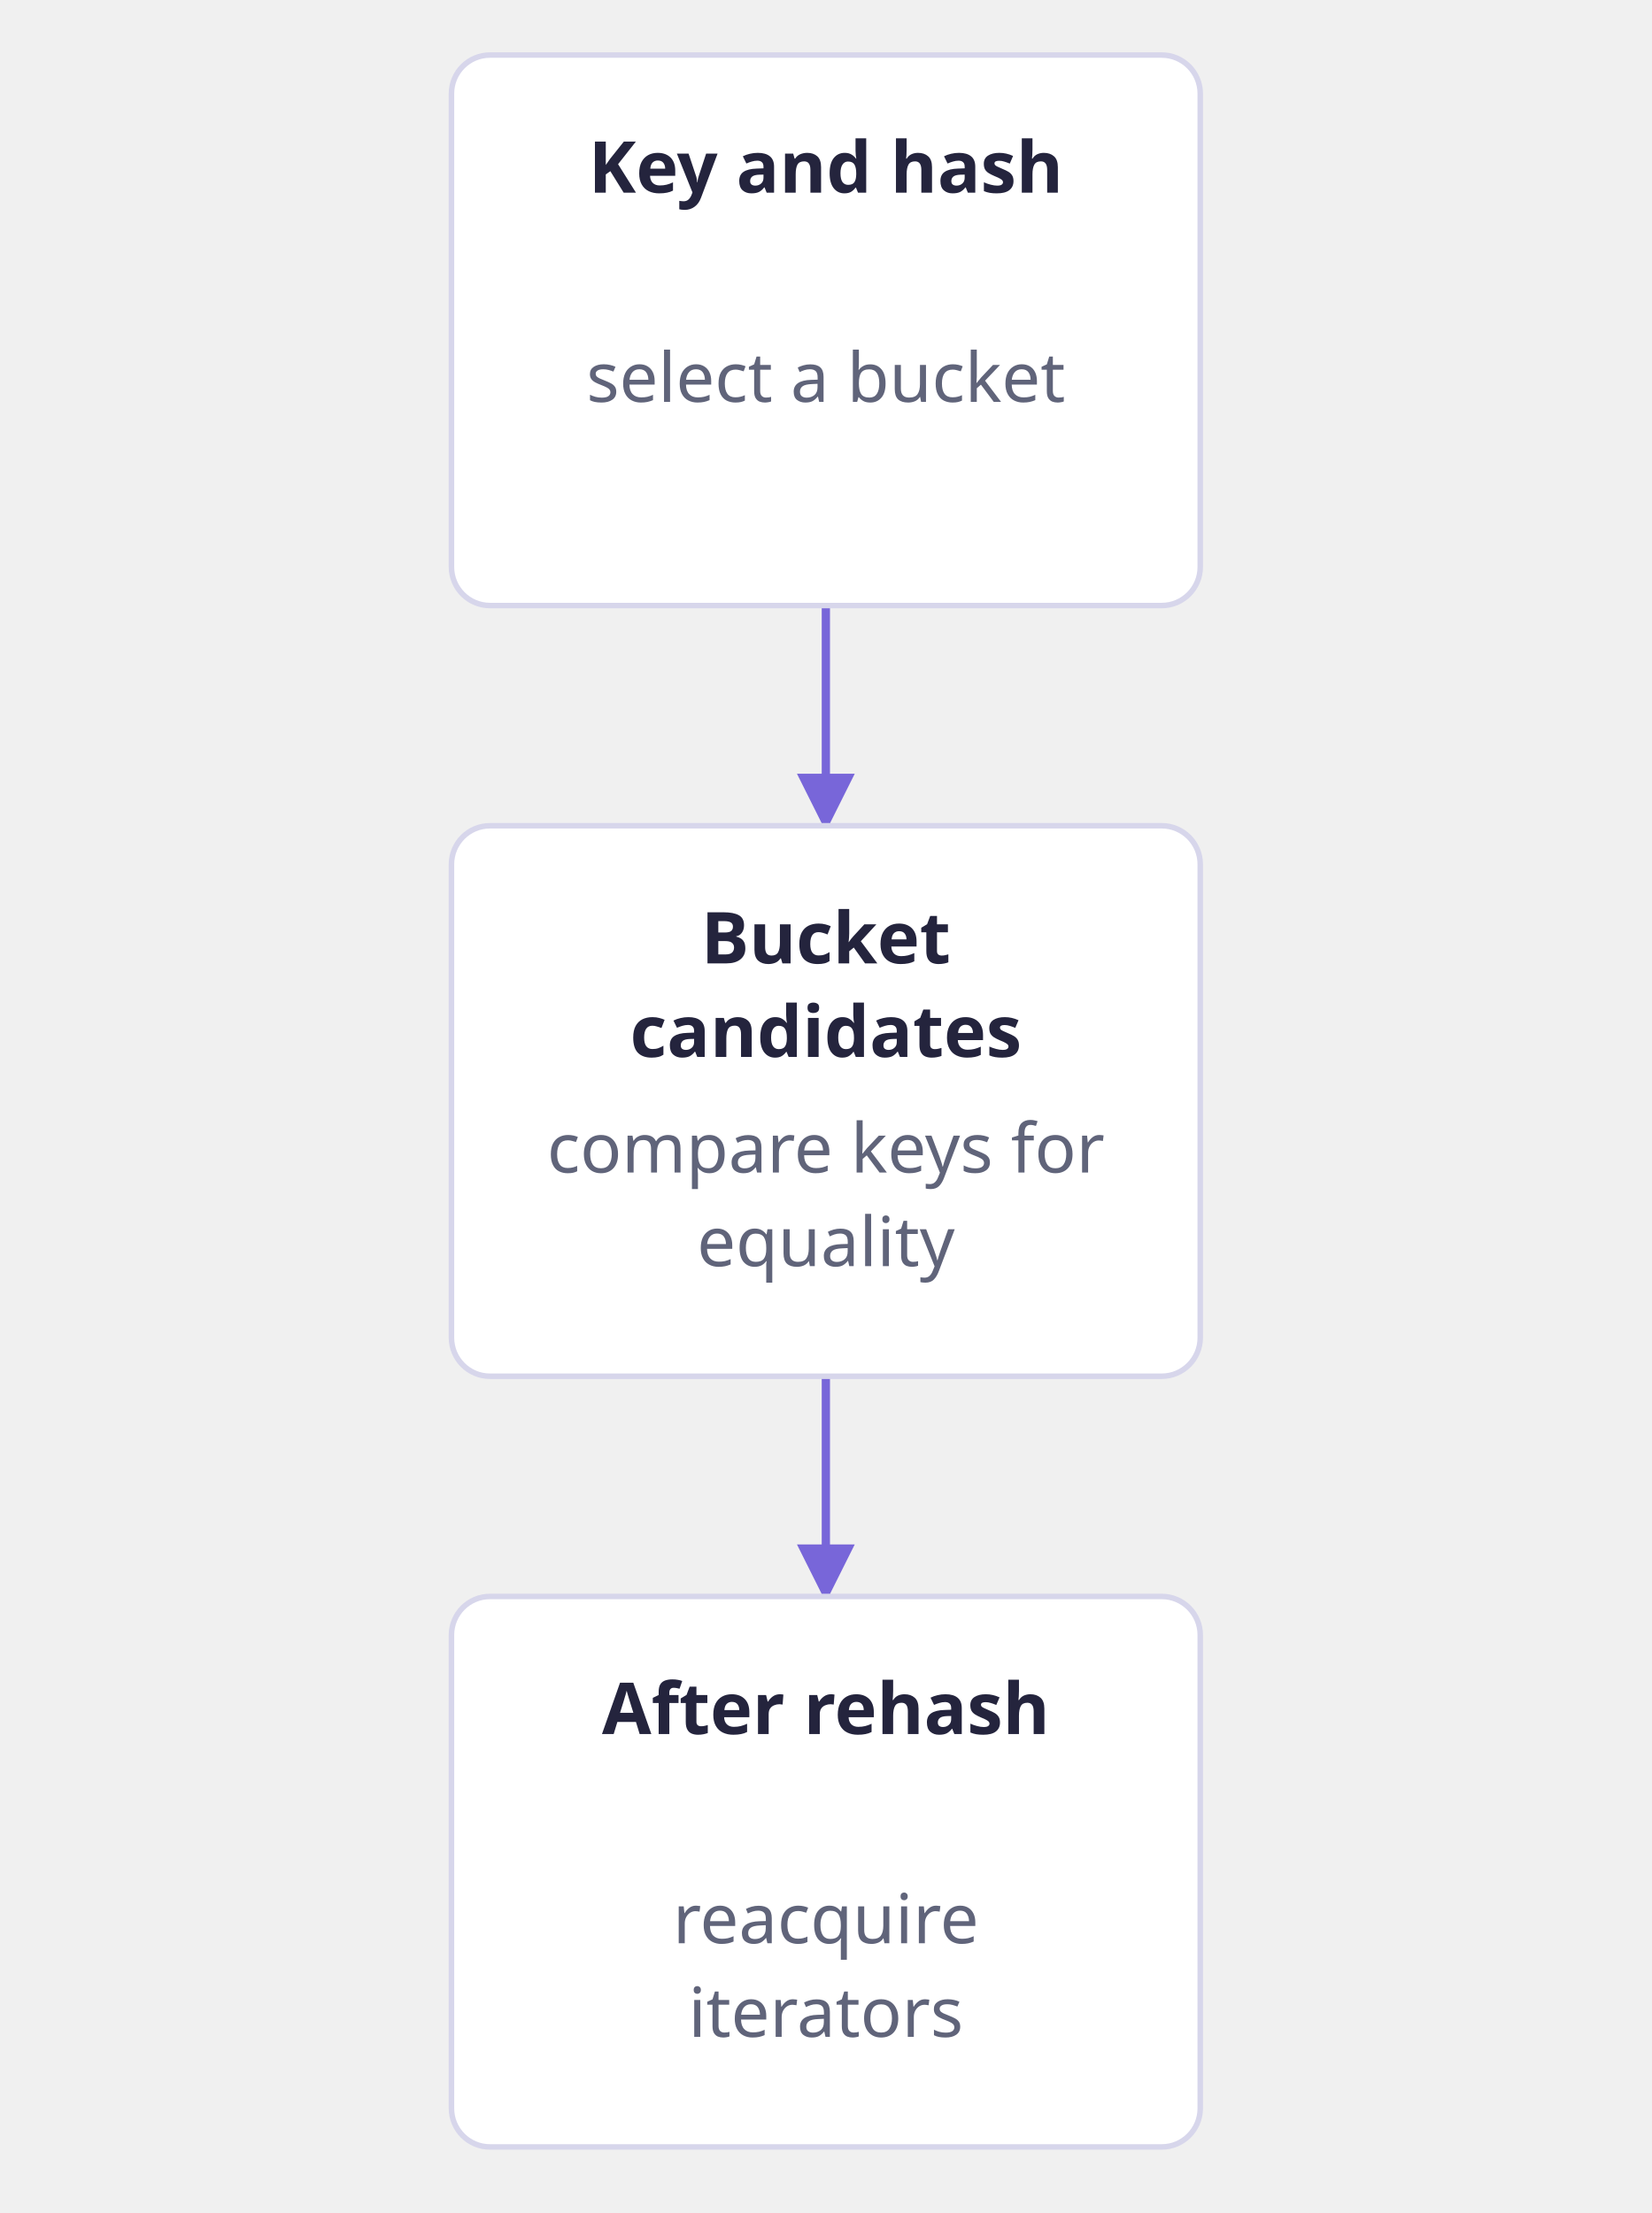
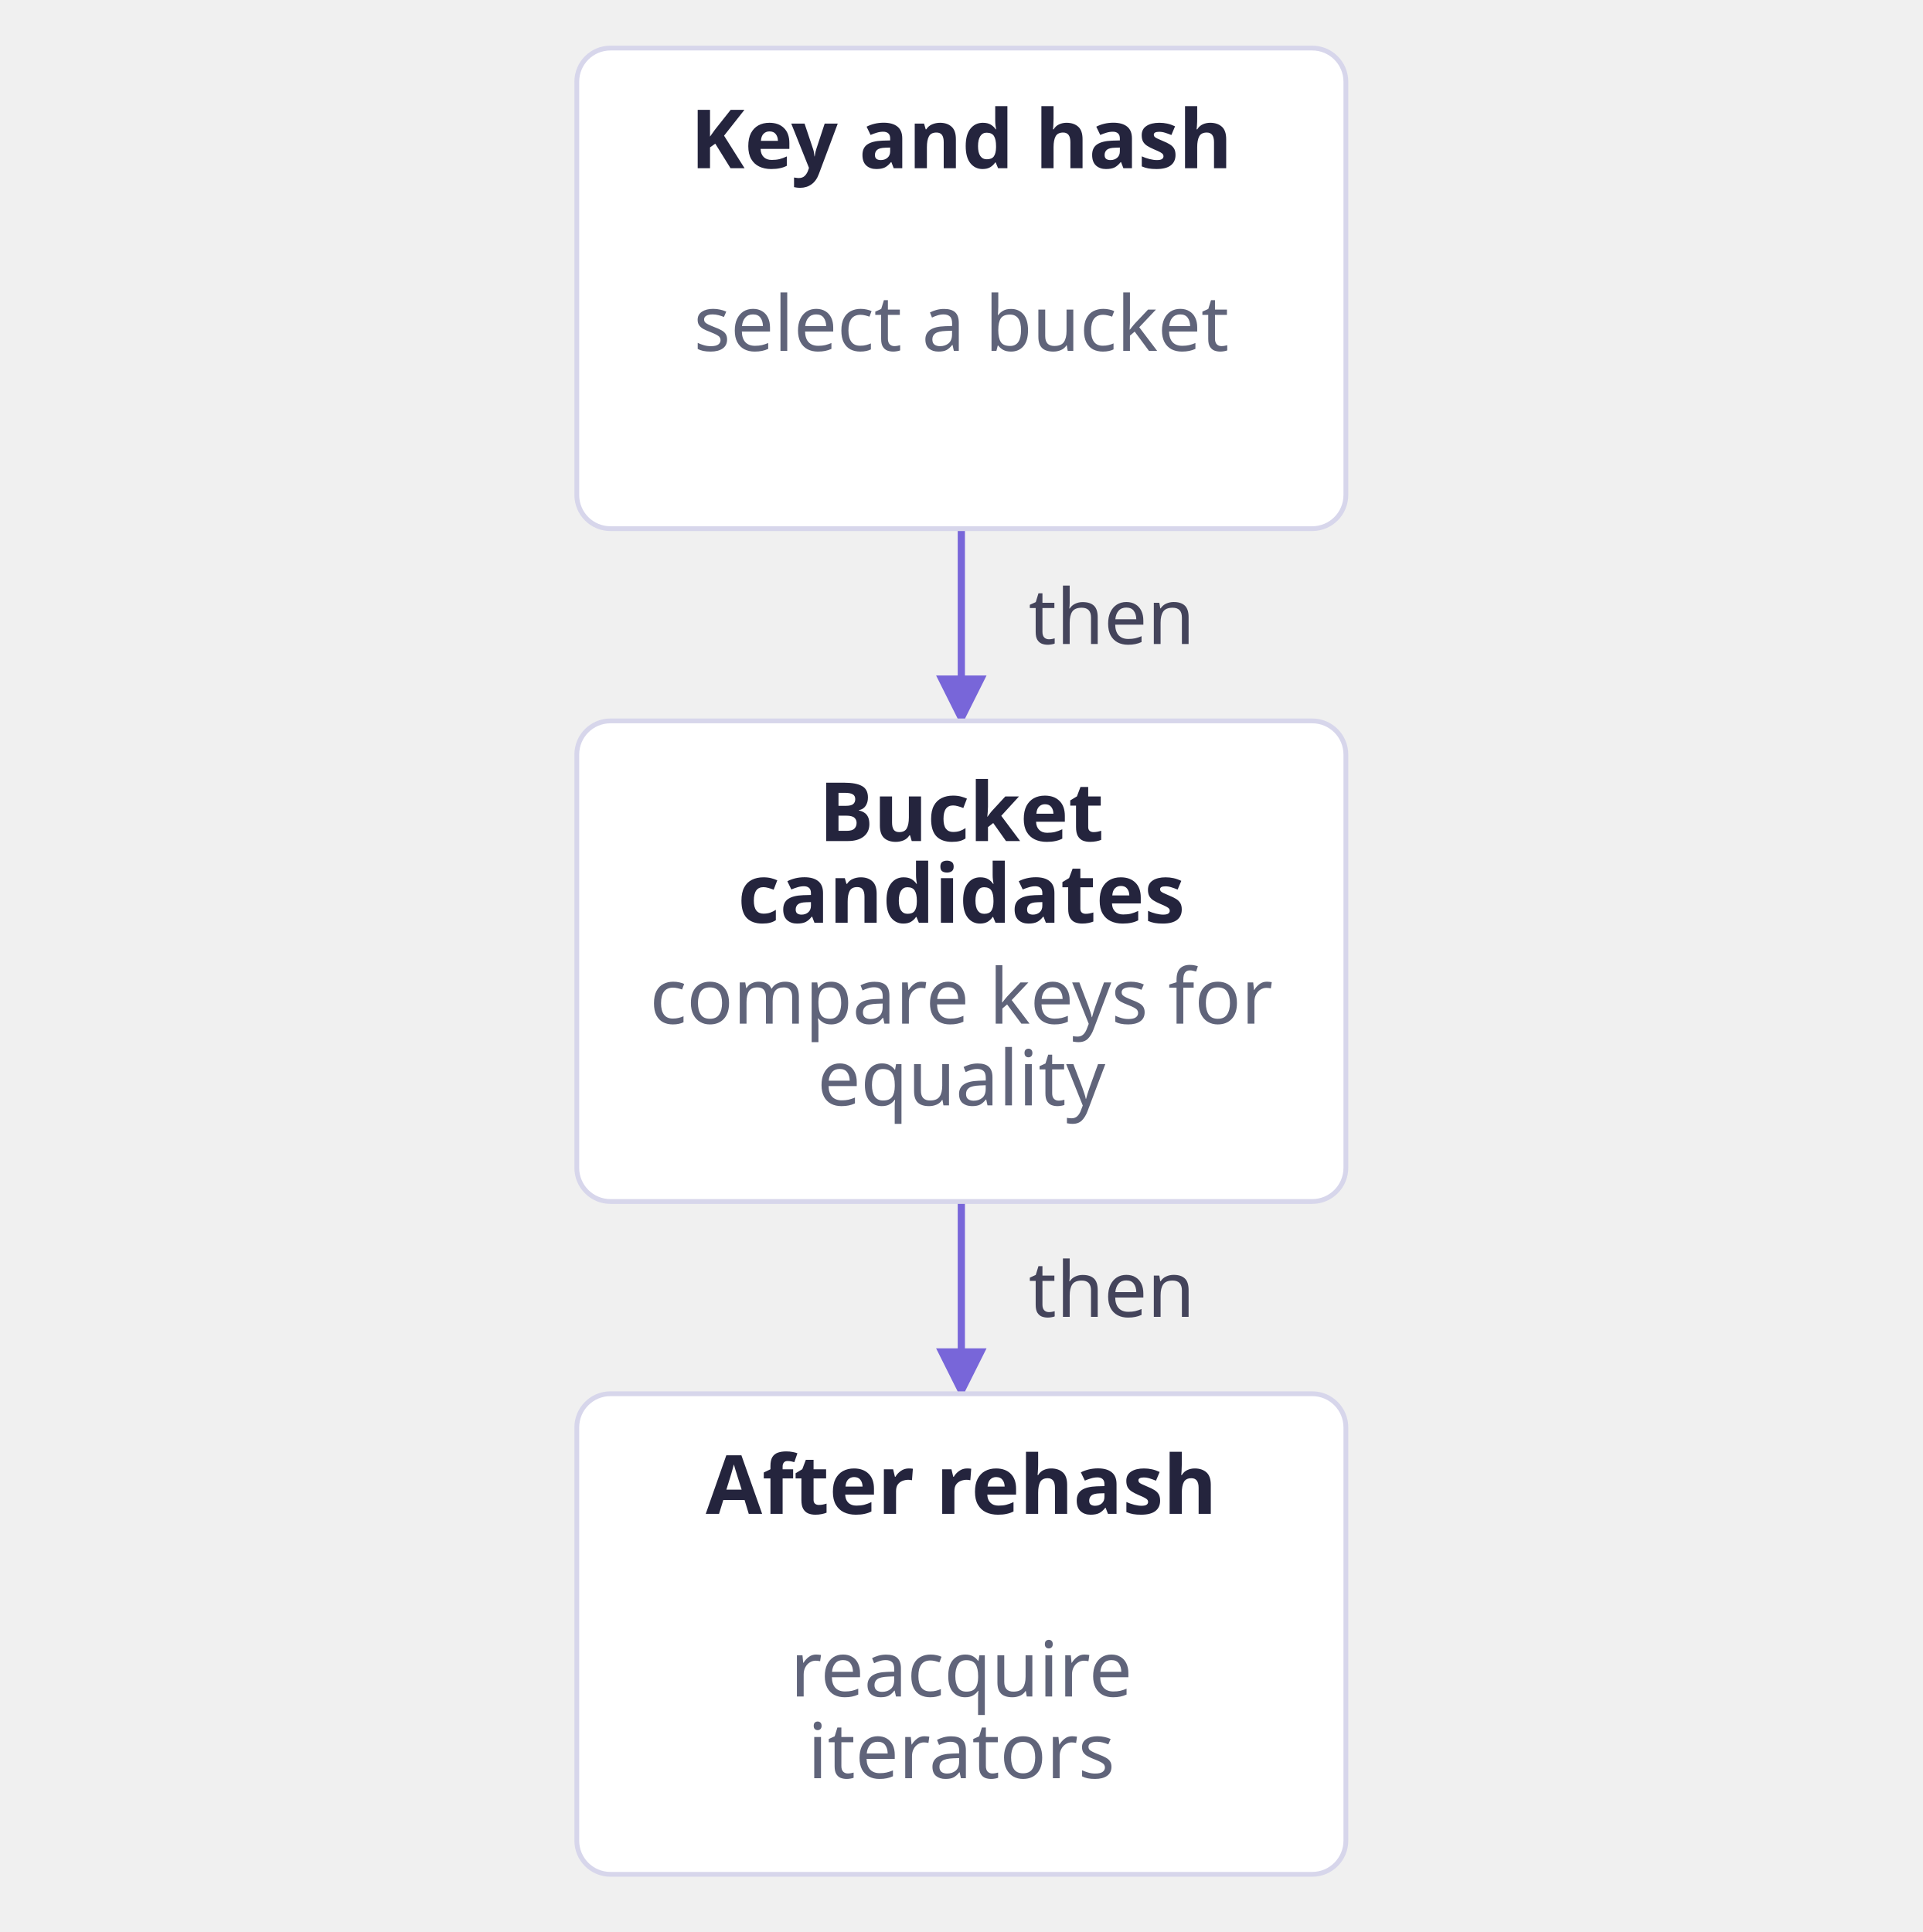
- <svg xmlns="http://www.w3.org/2000/svg" class="concept-svg" viewBox="0 0 300 402" role="img" aria-labelledby="concept-lib-unordered-contracts-title concept-lib-unordered-contracts-desc">
+ <svg xmlns="http://www.w3.org/2000/svg" class="concept-svg" width="400" height="402" viewBox="0 0 400 402" role="img" aria-labelledby="concept-lib-unordered-contracts-title concept-lib-unordered-contracts-desc">
  <defs>
    <marker id="concept-lib-unordered-contracts-arrow" viewBox="0 0 10 10" refX="9" refY="5" markerWidth="7" markerHeight="7" orient="auto-start-reverse">
      <path d="M 0 0 L 10 5 L 0 10 z" fill="#7866d9" />
    </marker>
  </defs>
-   <path d="M 150 110 L 150 150" stroke="#7866d9" stroke-width="1.5" marker-end="url(#concept-lib-unordered-contracts-arrow)" fill="none" />
-   <path d="M 150 250 L 150 290" stroke="#7866d9" stroke-width="1.5" marker-end="url(#concept-lib-unordered-contracts-arrow)" fill="none" />
+   <path d="M 200 110 L 200 150" stroke="#7866d9" stroke-width="1.5" marker-end="url(#concept-lib-unordered-contracts-arrow)" fill="none" />
+   <text x="214" y="134" text-anchor="start" fill="#44445b" font-family="system-ui,sans-serif" font-size="16">then</text>
+   <path d="M 200 250 L 200 290" stroke="#7866d9" stroke-width="1.5" marker-end="url(#concept-lib-unordered-contracts-arrow)" fill="none" />
+   <text x="214" y="274" text-anchor="start" fill="#44445b" font-family="system-ui,sans-serif" font-size="16">then</text>
  <g>
-     <rect x="82" y="10" width="136" height="100" rx="7" fill="#ffffff" stroke="#d7d6eb" />
-     <text x="150" y="35" text-anchor="middle" fill="#24243d" font-family="system-ui,sans-serif" font-size="13" font-weight="650">Key and hash</text>
-     <text x="150" y="73" text-anchor="middle" fill="#60647a" font-family="system-ui,sans-serif" font-size="12.5">select a bucket</text>
+     <rect x="120" y="10" width="160" height="100" rx="7" fill="#ffffff" stroke="#d7d6eb" />
+     <text x="200" y="35" text-anchor="middle" fill="#24243d" font-family="system-ui,sans-serif" font-size="17" font-weight="650">Key and hash</text>
+     <text x="200" y="73" text-anchor="middle" fill="#60647a" font-family="system-ui,sans-serif" font-size="16">select a bucket</text>
  </g>
  <g>
-     <rect x="82" y="150" width="136" height="100" rx="7" fill="#ffffff" stroke="#d7d6eb" />
-     <text x="150" y="175" text-anchor="middle" fill="#24243d" font-family="system-ui,sans-serif" font-size="13" font-weight="650">Bucket</text>
-     <text x="150" y="192" text-anchor="middle" fill="#24243d" font-family="system-ui,sans-serif" font-size="13" font-weight="650">candidates</text>
-     <text x="150" y="213" text-anchor="middle" fill="#60647a" font-family="system-ui,sans-serif" font-size="12.5">compare keys for</text>
-     <text x="150" y="230" text-anchor="middle" fill="#60647a" font-family="system-ui,sans-serif" font-size="12.5">equality</text>
+     <rect x="120" y="150" width="160" height="100" rx="7" fill="#ffffff" stroke="#d7d6eb" />
+     <text x="200" y="175" text-anchor="middle" fill="#24243d" font-family="system-ui,sans-serif" font-size="17" font-weight="650">Bucket</text>
+     <text x="200" y="192" text-anchor="middle" fill="#24243d" font-family="system-ui,sans-serif" font-size="17" font-weight="650">candidates</text>
+     <text x="200" y="213" text-anchor="middle" fill="#60647a" font-family="system-ui,sans-serif" font-size="16">compare keys for</text>
+     <text x="200" y="230" text-anchor="middle" fill="#60647a" font-family="system-ui,sans-serif" font-size="16">equality</text>
  </g>
  <g>
-     <rect x="82" y="290" width="136" height="100" rx="7" fill="#ffffff" stroke="#d7d6eb" />
-     <text x="150" y="315" text-anchor="middle" fill="#24243d" font-family="system-ui,sans-serif" font-size="13" font-weight="650">After rehash</text>
-     <text x="150" y="353" text-anchor="middle" fill="#60647a" font-family="system-ui,sans-serif" font-size="12.5">reacquire</text>
-     <text x="150" y="370" text-anchor="middle" fill="#60647a" font-family="system-ui,sans-serif" font-size="12.5">iterators</text>
+     <rect x="120" y="290" width="160" height="100" rx="7" fill="#ffffff" stroke="#d7d6eb" />
+     <text x="200" y="315" text-anchor="middle" fill="#24243d" font-family="system-ui,sans-serif" font-size="17" font-weight="650">After rehash</text>
+     <text x="200" y="353" text-anchor="middle" fill="#60647a" font-family="system-ui,sans-serif" font-size="16">reacquire</text>
+     <text x="200" y="370" text-anchor="middle" fill="#60647a" font-family="system-ui,sans-serif" font-size="16">iterators</text>
  </g>
</svg>
